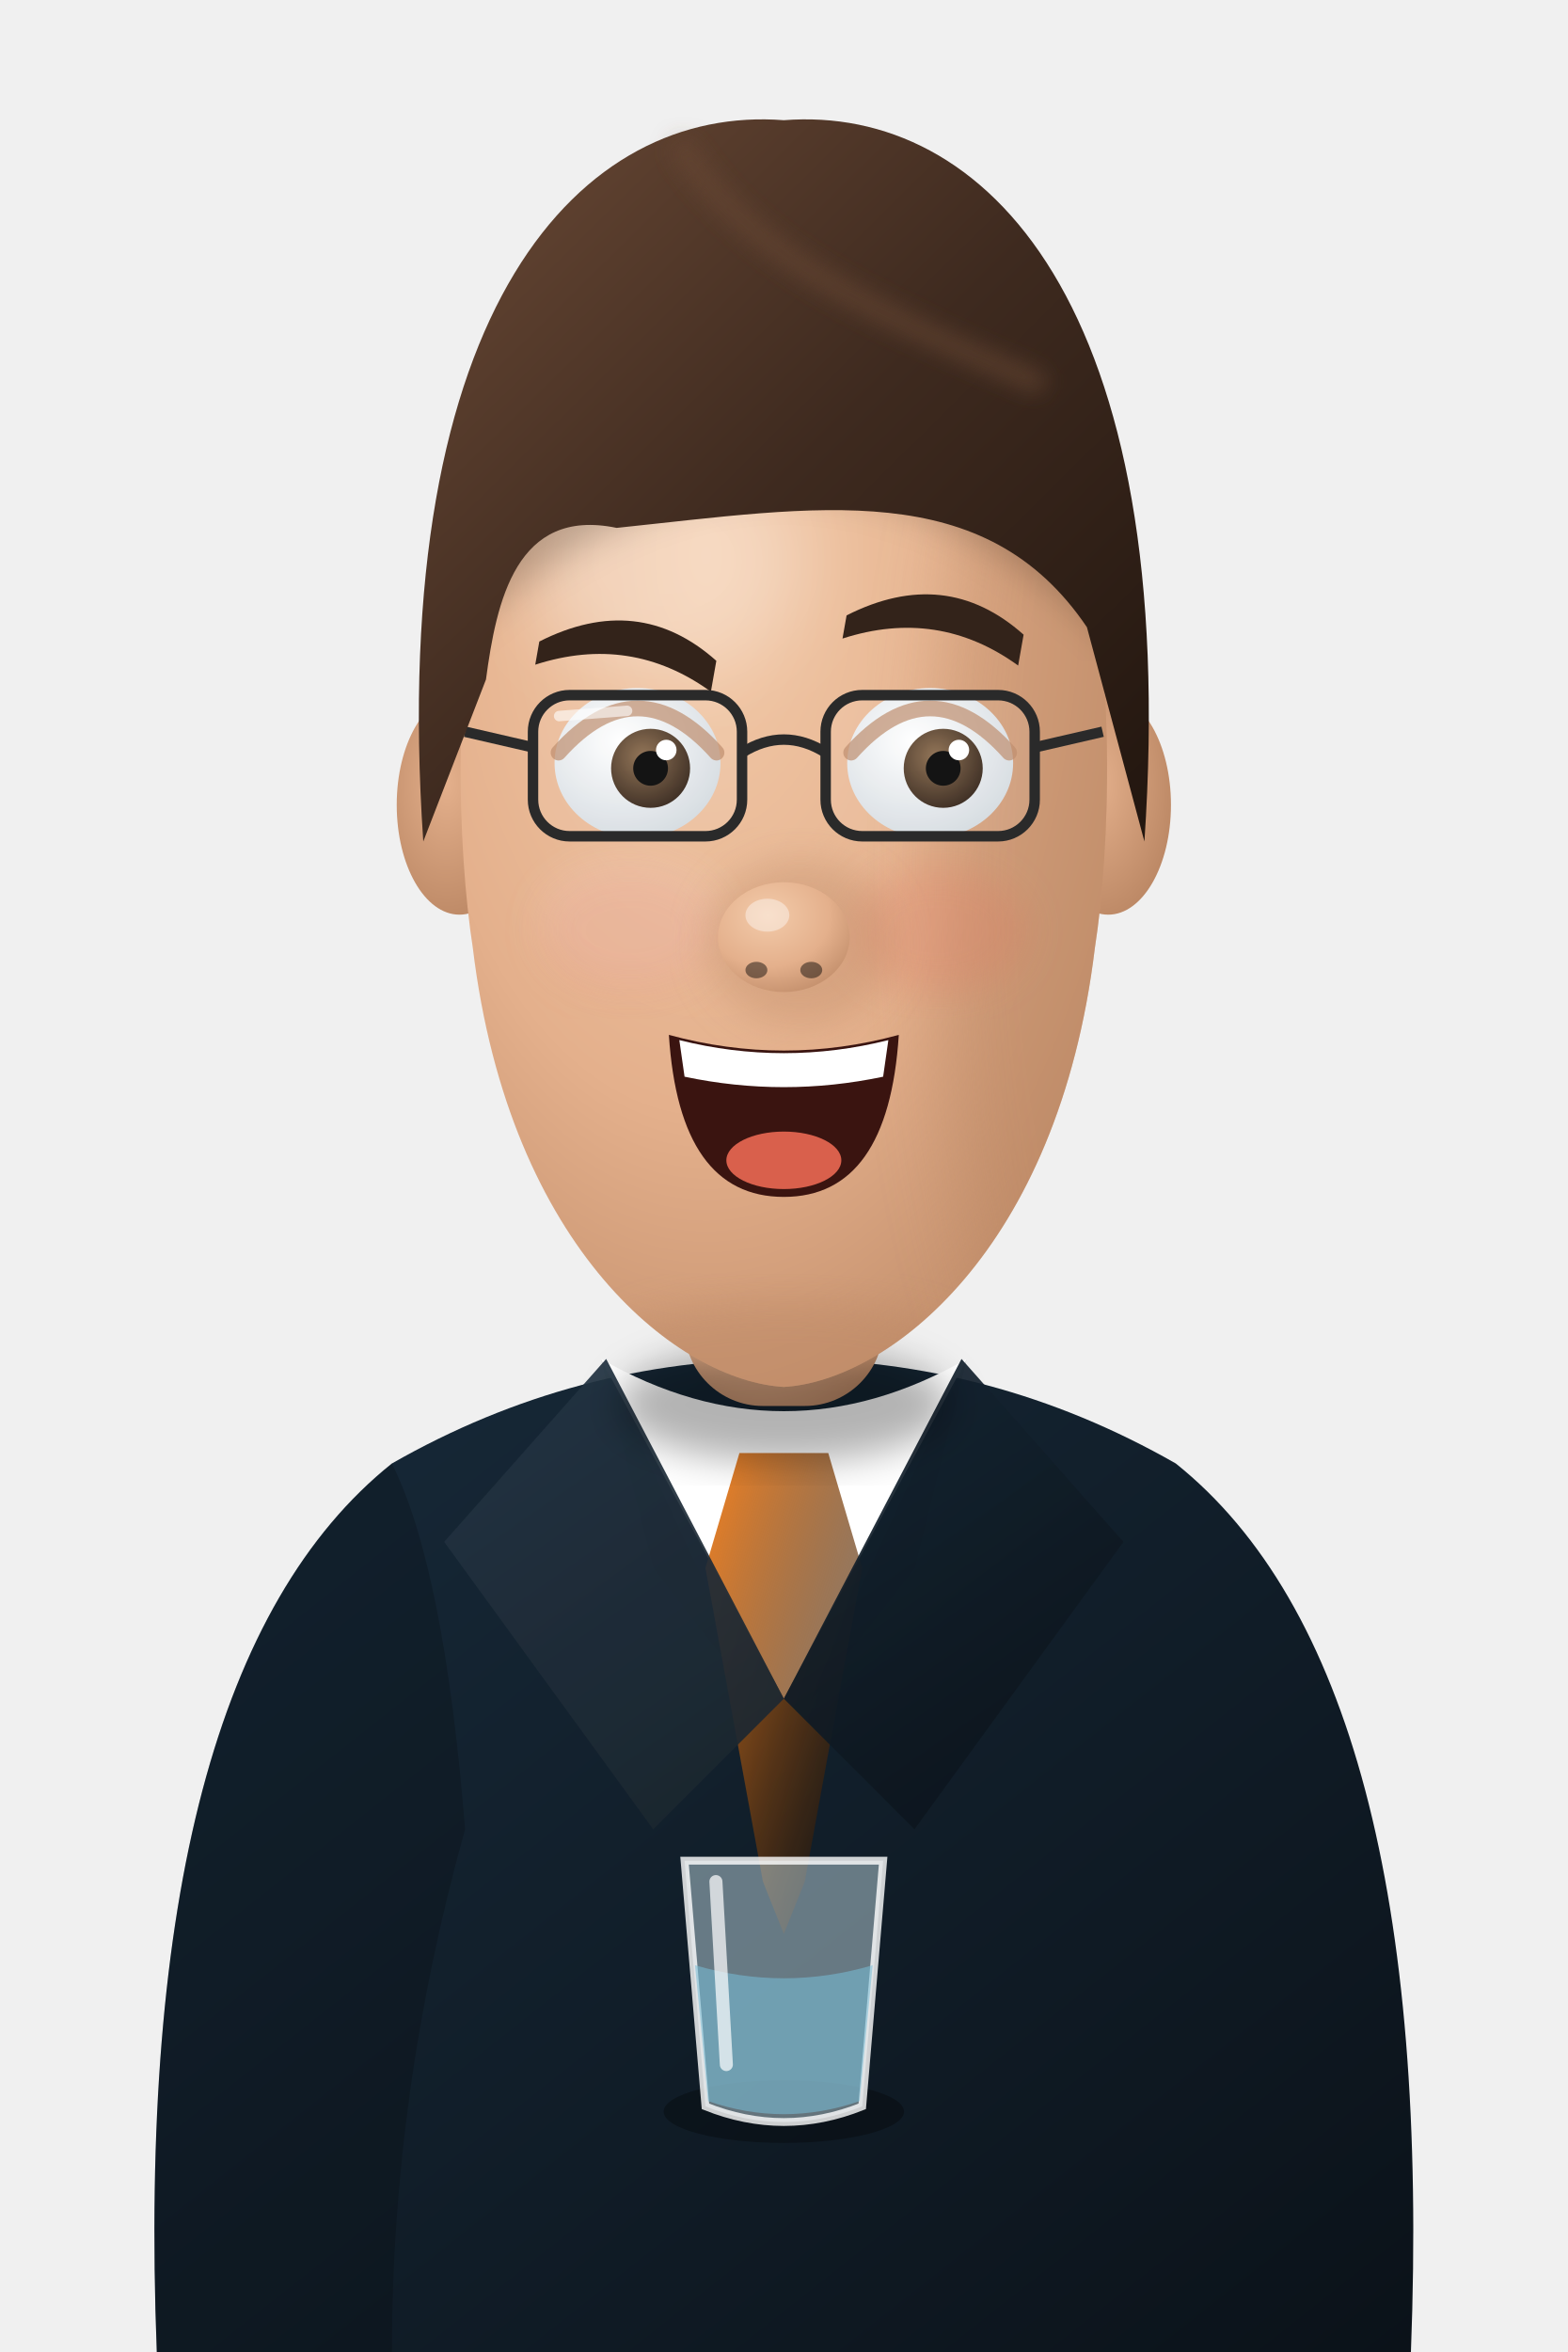
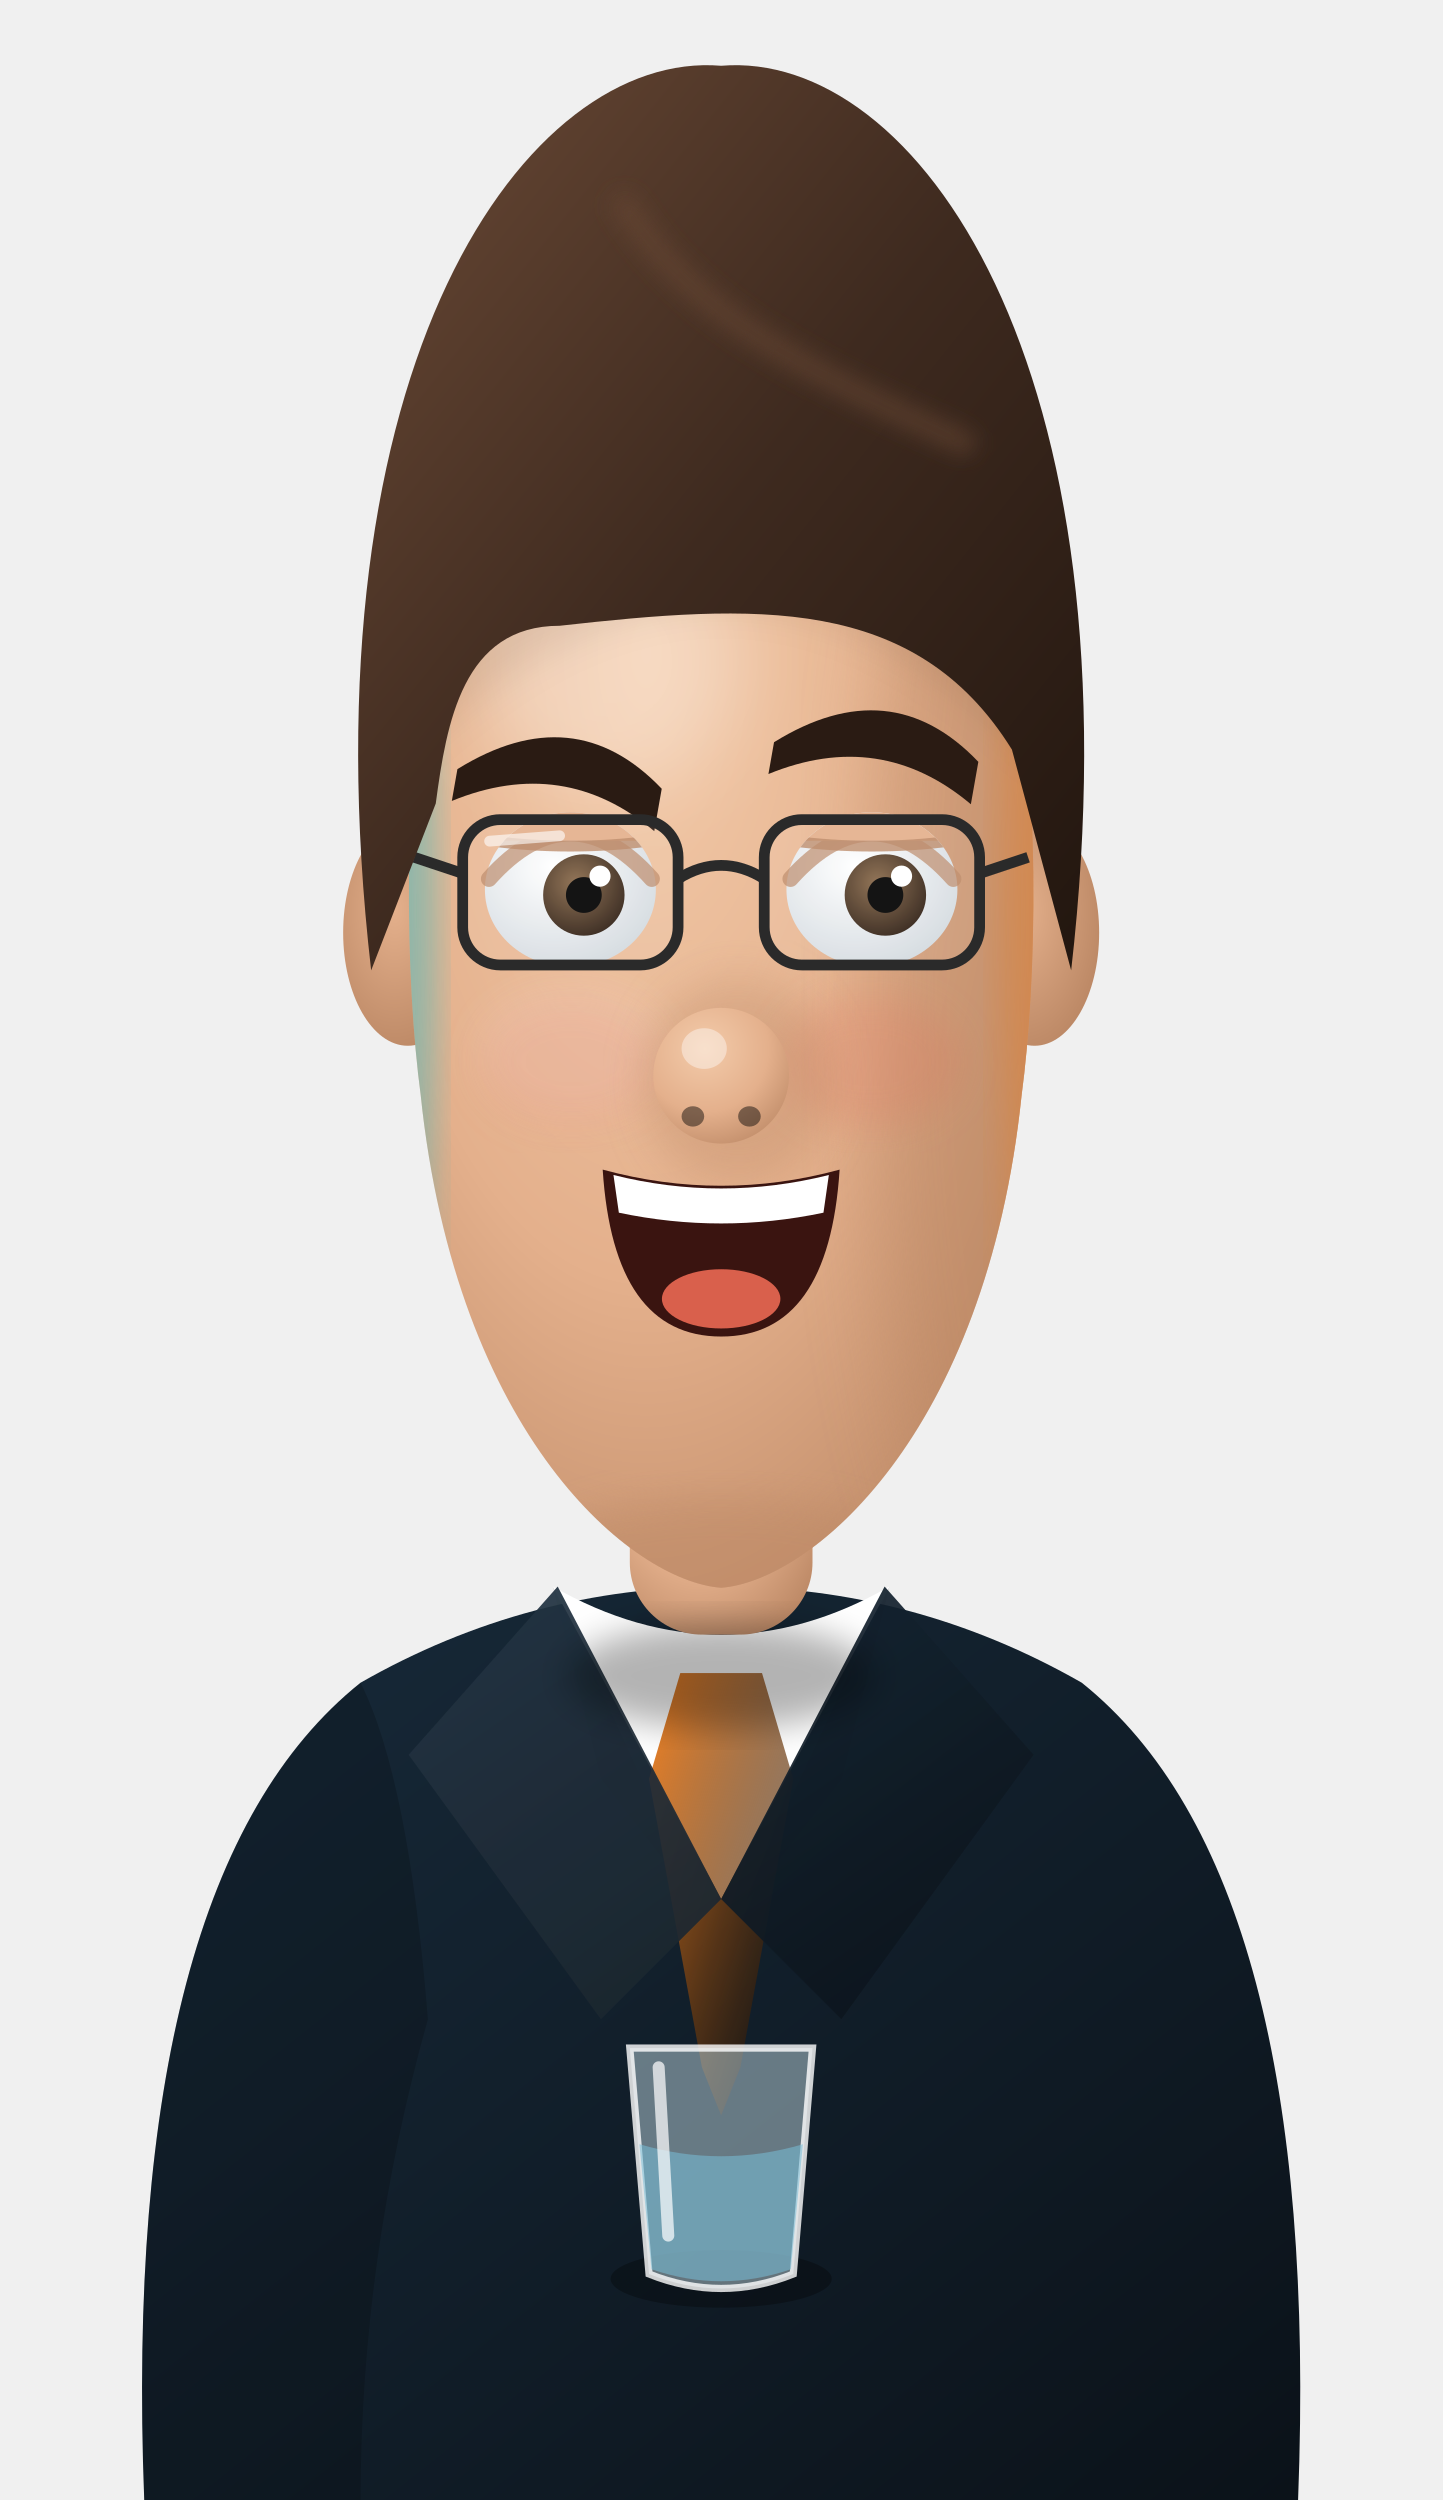
- <svg xmlns="http://www.w3.org/2000/svg" width="600" height="900" viewBox="0 0 600 900">
+ <svg xmlns="http://www.w3.org/2000/svg" width="600" height="1040" viewBox="0 -140 600 1040">
  <defs>
    <radialGradient id="passos_skin" cx="38%" cy="30%" r="85%">
      <stop offset="0" stop-color="#F3CBAA" />
      <stop offset=".55" stop-color="#E4B08C" />
      <stop offset="1" stop-color="#B98562" />
    </radialGradient>
    <radialGradient id="passos_ear" cx="40%" cy="40%" r="70%">
      <stop offset="0" stop-color="#E4B08C" />
      <stop offset="1" stop-color="#B98562" />
    </radialGradient>
    <linearGradient id="passos_hair" x1="0" y1="0" x2="1" y2="1">
      <stop offset="0" stop-color="#6B4A36" />
      <stop offset=".5" stop-color="#3E2A1F" />
      <stop offset="1" stop-color="#22160F" />
    </linearGradient>
    <linearGradient id="passos_suit" x1="0" y1="0" x2="1" y2="1">
      <stop offset="0" stop-color="#172A3A" />
      <stop offset="1" stop-color="#0b1219" />
    </linearGradient>
    <linearGradient id="passos_tie" x1="0" y1="0" x2="1" y2="1">
      <stop offset="0" stop-color="#F58220" />
      <stop offset="1" stop-color="#000" stop-opacity=".45" />
    </linearGradient>
    <radialGradient id="passos_eye" cx="40%" cy="35%" r="75%">
      <stop offset="0" stop-color="#fff" />
      <stop offset="1" stop-color="#cfd6dc" />
    </radialGradient>
    <radialGradient id="passos_iris" cx="40%" cy="35%" r="70%">
      <stop offset="0" stop-color="#8a6a4a" />
      <stop offset="1" stop-color="#2d1d12" />
    </radialGradient>
    <linearGradient id="passos_pap" x1="0" y1="0" x2="1" y2="1">
      <stop offset="0" stop-color="#fff" />
      <stop offset="1" stop-color="#d6d6d6" />
    </linearGradient>
    <linearGradient id="passos_pen" x1="0" y1="0" x2="0" y2="1">
      <stop offset="0" stop-color="#555" />
      <stop offset=".5" stop-color="#111" />
      <stop offset="1" stop-color="#000" />
    </linearGradient>
    <linearGradient id="passos_pasta" x1="0" y1="0" x2="1" y2="1">
      <stop offset="0" stop-color="#7a4a2a" />
      <stop offset="1" stop-color="#3b1d0d" />
    </linearGradient>
    <linearGradient id="passos_mic" x1="0" y1="0" x2="1" y2="0">
      <stop offset="0" stop-color="#999" />
      <stop offset=".5" stop-color="#eee" />
      <stop offset="1" stop-color="#555" />
    </linearGradient>
    <filter id="passos_bl" x="-20%" y="-20%" width="140%" height="140%">
      <feGaussianBlur stdDeviation="14" />
    </filter>
    <filter id="passos_bl2" x="-20%" y="-20%" width="140%" height="140%">
      <feGaussianBlur stdDeviation="7" />
    </filter>
    <filter id="passos_bl3" x="-20%" y="-50%" width="140%" height="200%">
      <feGaussianBlur stdDeviation="4" />
    </filter>
    <clipPath id="passos_hc">
-       <path d="M300 76 C430.56 76 430.56 288.8 419.04 362.72 C404.96 479.2 339.424 528.48 300 530.72 C260.576 528.48 195.04 479.2 180.96 362.72 C169.44 288.8 169.44 76 300 76Z" />
+       <path d="M300 56 C422.4 56 422.4 287.8 411.6 368.32 C398.4 495.2 333 548.88 300 551.32 C267 548.88 201.6 495.2 188.4 368.32 C177.6 287.8 177.6 56 300 56Z" />
    </clipPath>
  </defs>
  <ellipse cx="300" cy="884" rx="230" ry="16" fill="#000" opacity=".25" />
  <path d="M60 900 Q50 640 150 560 Q220 520 300 520 Q380 520 450 560 Q550 640 540 900Z" fill="url(#passos_suit)" />
  <path d="M60 900 Q50 640 150 560 Q170 600 178 700 Q150 800 150 900Z" fill="#000" opacity=".18" />
  <path d="M230 520 L300 650 L370 520 Q300 560 230 520Z" fill="#FFFFFF" />
  <path d="M230 520 L292 654 L250 600Z M370 520 L308 654 L350 600Z" fill="#000" opacity=".12" />
  <path d="M283 556 H317 L330 600 L308 720 L300 740 L292 720 L270 600Z" fill="url(#passos_tie)" />
  <path d="M232 520 L170 590 L250 700 L300 650Z M368 520 L430 590 L350 700 L300 650Z" fill="url(#passos_suit)" opacity=".92" />
  <path d="M232 520 L170 590 L250 700 L300 650Z" fill="#fff" opacity=".05" />
-   <rect x="262" y="452" width="76" height="86" rx="30" fill="url(#passos_skin)" />
-   <ellipse cx="300" cy="537.52" rx="64" ry="22" fill="#000" opacity=".3" filter="url(#passos_bl2)" />
-   <ellipse cx="175.84" cy="308" rx="24" ry="42" fill="url(#passos_ear)" />
-   <ellipse cx="424.16" cy="308" rx="24" ry="42" fill="url(#passos_ear)" />
-   <path d="M300 76 C430.56 76 430.56 288.8 419.04 362.72 C404.96 479.2 339.424 528.48 300 530.72 C260.576 528.48 195.04 479.2 180.96 362.72 C169.44 288.8 169.44 76 300 76Z" fill="url(#passos_skin)" />
-   <g clip-path="url(#passos_hc)">
-     <ellipse cx="421.6" cy="330" rx="64" ry="224" fill="#B98562" opacity=".45" filter="url(#passos_bl)" />
-     <ellipse cx="255.2" cy="214.88" rx="53.76" ry="44.8" fill="#fff" opacity=".28" filter="url(#passos_bl)" />
-     <ellipse cx="241.12" cy="352" rx="34" ry="24" fill="#fff" opacity=".18" filter="url(#passos_bl2)" />
-     <ellipse cx="358.88" cy="356" rx="34" ry="24" fill="#E0735F" opacity=".22" filter="url(#passos_bl2)" />
-     <ellipse cx="241.12" cy="356" rx="34" ry="24" fill="#E0735F" opacity=".18" filter="url(#passos_bl2)" />
-     <ellipse cx="300" cy="524" rx="76.8" ry="26" fill="#B98562" opacity=".4" filter="url(#passos_bl2)" />
-     <path d="M162 240 Q300 110 438 240" fill="none" stroke="#000" stroke-width="22" opacity=".22" filter="url(#passos_bl2)" />
-   </g>
-   <g id="olhos">
-     <ellipse cx="244" cy="292" rx="31.752" ry="28.728" fill="url(#passos_eye)" />
-     <ellipse cx="356" cy="292" rx="31.752" ry="28.728" fill="url(#passos_eye)" />
-     <circle cx="249" cy="294" r="15.12" fill="url(#passos_iris)" />
-     <circle cx="361" cy="294" r="15.12" fill="url(#passos_iris)" />
-     <circle cx="249" cy="294" r="6.653" fill="#000" />
-     <circle cx="361" cy="294" r="6.653" fill="#000" />
-     <circle cx="255" cy="287" r="3.931" fill="#fff" />
-     <circle cx="367" cy="287" r="3.931" fill="#fff" />
-     <path d="M213.76 288 Q244 254.2 274.24 288" fill="none" stroke="#B98562" stroke-width="6" stroke-linecap="round" opacity=".7" />
-     <path d="M325.76 288 Q356 254.2 386.24 288" fill="none" stroke="#B98562" stroke-width="6" stroke-linecap="round" opacity=".7" />
-   </g>
-   <g id="sobrancelhas">
-     <g transform="translate(241.2 244) rotate(10)">
-       <path d="M-34 7.5 Q0 -18 34 3 L34 15 Q0 -1.5 -34 16.5Z" fill="#33231A" />
+   <rect x="262" y="420" width="76" height="120" rx="30" fill="url(#passos_skin)" />
+   <ellipse cx="300" cy="557.12" rx="64" ry="22" fill="#000" opacity=".3" filter="url(#passos_bl2)" />
+   <g transform="translate(300 500) scale(1.12) translate(-300 -533)">
+     <ellipse cx="183.6" cy="308" rx="24" ry="42" fill="url(#passos_ear)" />
+     <ellipse cx="416.4" cy="308" rx="24" ry="42" fill="url(#passos_ear)" />
+     <path d="M300 56 C422.4 56 422.4 287.8 411.6 368.32 C398.4 495.2 333 548.88 300 551.32 C267 548.88 201.6 495.2 188.4 368.32 C177.6 287.8 177.6 56 300 56Z" fill="url(#passos_skin)" />
+     <g clip-path="url(#passos_hc)">
+       <ellipse cx="420" cy="300" rx="16" ry="195.2" fill="#F58220" opacity=".6" filter="url(#passos_bl2)" />
+       <ellipse cx="180" cy="300" rx="14" ry="170.8" fill="#22BBCB" opacity=".45" filter="url(#passos_bl2)" />
+       <ellipse cx="414" cy="330" rx="60" ry="244" fill="#B98562" opacity=".45" filter="url(#passos_bl)" />
+       <ellipse cx="258" cy="207.28" rx="50.4" ry="48.8" fill="#fff" opacity=".28" filter="url(#passos_bl)" />
+       <ellipse cx="244.8" cy="352" rx="34" ry="24" fill="#fff" opacity=".18" filter="url(#passos_bl2)" />
+       <ellipse cx="355.2" cy="356" rx="34" ry="24" fill="#E0735F" opacity=".22" filter="url(#passos_bl2)" />
+       <ellipse cx="244.8" cy="356" rx="34" ry="24" fill="#E0735F" opacity=".18" filter="url(#passos_bl2)" />
+       <ellipse cx="300" cy="544" rx="72" ry="26" fill="#B98562" opacity=".4" filter="url(#passos_bl2)" />
+       <path d="M170 240 Q300 110 430 240" fill="none" stroke="#000" stroke-width="22" opacity=".08" filter="url(#passos_bl2)" />
    </g>
-     <g transform="translate(358.8 234) rotate(10)">
-       <path d="M-34 7.5 Q0 -18 34 3 L34 15 Q0 -1.5 -34 16.5Z" fill="#33231A" />
+     <g id="olhos">
+       <ellipse cx="244" cy="292" rx="31.752" ry="28.728" fill="url(#passos_eye)" />
+       <ellipse cx="356" cy="292" rx="31.752" ry="28.728" fill="url(#passos_eye)" />
+       <circle cx="249" cy="294" r="15.12" fill="url(#passos_iris)" />
+       <circle cx="361" cy="294" r="15.12" fill="url(#passos_iris)" />
+       <circle cx="249" cy="294" r="6.653" fill="#000" />
+       <circle cx="361" cy="294" r="6.653" fill="#000" />
+       <circle cx="255" cy="287" r="3.931" fill="#fff" />
+       <circle cx="367" cy="287" r="3.931" fill="#fff" />
+       <path d="M213.76 288 Q244 254.2 274.24 288" fill="none" stroke="#B98562" stroke-width="6" stroke-linecap="round" opacity=".7" />
+       <path d="M325.76 288 Q356 254.2 386.24 288" fill="none" stroke="#B98562" stroke-width="6" stroke-linecap="round" opacity=".7" />
    </g>
-   </g>
-   <g id="nariz" transform="translate(300 346) scale(1.05)">
-     <ellipse cx="6" cy="14" rx="34" ry="30" fill="#B98562" opacity=".35" filter="url(#passos_bl2)" />
-     <ellipse cx="0" cy="12" rx="24" ry="20" fill="url(#passos_skin)" />
-     <ellipse cx="-6" cy="4" rx="8" ry="6" fill="#fff" opacity=".4" />
-     <ellipse cx="-10" cy="24" rx="4" ry="3" fill="#000" opacity=".45" />
-     <ellipse cx="10" cy="24" rx="4" ry="3" fill="#000" opacity=".45" />
-   </g>
-   <g id="boca">
-     <path d="M256 396 Q300 408 344 396 Q340 458 300 458 Q260 458 256 396Z" fill="#3a1410" />
-     <path d="M260 398 Q300 408 340 398 L338 412 Q300 420 262 412Z" fill="#fff" />
-     <ellipse cx="300" cy="444" rx="22" ry="11" fill="#D9604C" />
-   </g>
-   <g fill="rgba(255,255,255,.08)" stroke="#2a2a2a" stroke-width="4">
-     <rect x="204" y="266" width="80" height="54" rx="14" />
-     <rect x="316" y="266" width="80" height="54" rx="14" />
-     <path d="M284 288 Q300 278 316 288" fill="none" />
-     <path d="M204 286 L178 280M396 286 L422 280" fill="none" />
-   </g>
-   <path d="M214 274 L240 272" stroke="#fff" stroke-width="4" opacity=".6" stroke-linecap="round" />
-   <g id="cabelo">
-     <path d="M162 322 C148 116 223.2 40 300 46 C376.8 40 452 116 438 322 L416 240 C376.8 182 312.8 194 236 202 C197.6 194 190 230 186 260Z" fill="url(#passos_hair)" />
-     <path d="M261.6 58 C287.2 96 325.6 116 396 146" fill="none" stroke="#6B4A36" stroke-width="9" stroke-linecap="round" opacity=".55" filter="url(#passos_bl3)" />
+     <g>
+       <clipPath id="passos_lc-1">
+         <ellipse cx="244" cy="292" rx="31.752" ry="28.728" />
+       </clipPath>
+       <rect clip-path="url(#passos_lc-1)" x="210.736" y="261.76" width="66.528" height="12.096" fill="#E4B08C" />
+       <path d="M213.76 273.856 Q244 277.856 274.24 273.856" fill="none" stroke="#B98562" stroke-width="4" opacity=".8" clip-path="url(#passos_lc-1)" />
+     </g>
+     <g>
+       <clipPath id="passos_lc1">
+         <ellipse cx="356" cy="292" rx="31.752" ry="28.728" />
+       </clipPath>
+       <rect clip-path="url(#passos_lc1)" x="322.736" y="261.76" width="66.528" height="12.096" fill="#E4B08C" />
+       <path d="M325.76 273.856 Q356 277.856 386.24 273.856" fill="none" stroke="#B98562" stroke-width="4" opacity=".8" clip-path="url(#passos_lc1)" />
+     </g>
+     <g id="sobrancelhas">
+       <g transform="translate(241.2 244) rotate(10)">
+         <path d="M-38 10 Q0 -24 38 4 L38 20 Q0 -2 -38 22Z" fill="#2A1B13" />
+       </g>
+       <g transform="translate(358.8 234) rotate(10)">
+         <path d="M-38 10 Q0 -24 38 4 L38 20 Q0 -2 -38 22Z" fill="#2A1B13" />
+       </g>
+     </g>
+     <g id="nariz" transform="translate(300 346) scale(1.05 1.26)">
+       <ellipse cx="6" cy="14" rx="34" ry="30" fill="#B98562" opacity=".35" filter="url(#passos_bl2)" />
+       <ellipse cx="0" cy="12" rx="24" ry="20" fill="url(#passos_skin)" />
+       <ellipse cx="-6" cy="4" rx="8" ry="6" fill="#fff" opacity=".4" />
+       <ellipse cx="-10" cy="24" rx="4" ry="3" fill="#000" opacity=".45" />
+       <ellipse cx="10" cy="24" rx="4" ry="3" fill="#000" opacity=".45" />
+     </g>
+     <g id="boca">
+       <path d="M256 396 Q300 408 344 396 Q340 458 300 458 Q260 458 256 396Z" fill="#3a1410" />
+       <path d="M260 398 Q300 408 340 398 L338 412 Q300 420 262 412Z" fill="#fff" />
+       <ellipse cx="300" cy="444" rx="22" ry="11" fill="#D9604C" />
+     </g>
+     <g fill="rgba(255,255,255,.08)" stroke="#2a2a2a" stroke-width="4">
+       <rect x="204" y="266" width="80" height="54" rx="14" />
+       <rect x="316" y="266" width="80" height="54" rx="14" />
+       <path d="M284 288 Q300 278 316 288" fill="none" />
+       <path d="M204 286 L186 280M396 286 L414 280" fill="none" />
+     </g>
+     <path d="M214 274 L240 272" stroke="#fff" stroke-width="4" opacity=".6" stroke-linecap="round" />
+     <g id="cabelo">
+       <path d="M170 322 C144 96 228 -20 300 -14 C372 -20 456 96 430 322 L408 240 C372 182 312 186 240 194 C204 194 198 230 194 260Z" fill="url(#passos_hair)" />
+       <path d="M264 38 C288 76 324 96 390 126" fill="none" stroke="#6B4A36" stroke-width="9" stroke-linecap="round" opacity=".55" filter="url(#passos_bl3)" />
+     </g>
  </g>
  <g transform="translate(300 700)">
    <g>
      <ellipse cx="0" cy="108" rx="46" ry="12" fill="rgba(0,0,0,.3)" />
      <path d="M-38 12 L-30 106 Q0 118 30 106 L38 12Z" fill="rgba(210,235,245,.45)" stroke="rgba(255,255,255,.8)" stroke-width="3" />
      <path d="M-34 52 L-29 104 Q0 114 29 104 L34 52Q0 62 -34 52Z" fill="rgba(120,190,215,.55)" />
      <path d="M-26 20 L-22 90" stroke="#fff" stroke-width="5" opacity=".7" stroke-linecap="round" />
    </g>
  </g>
</svg>
